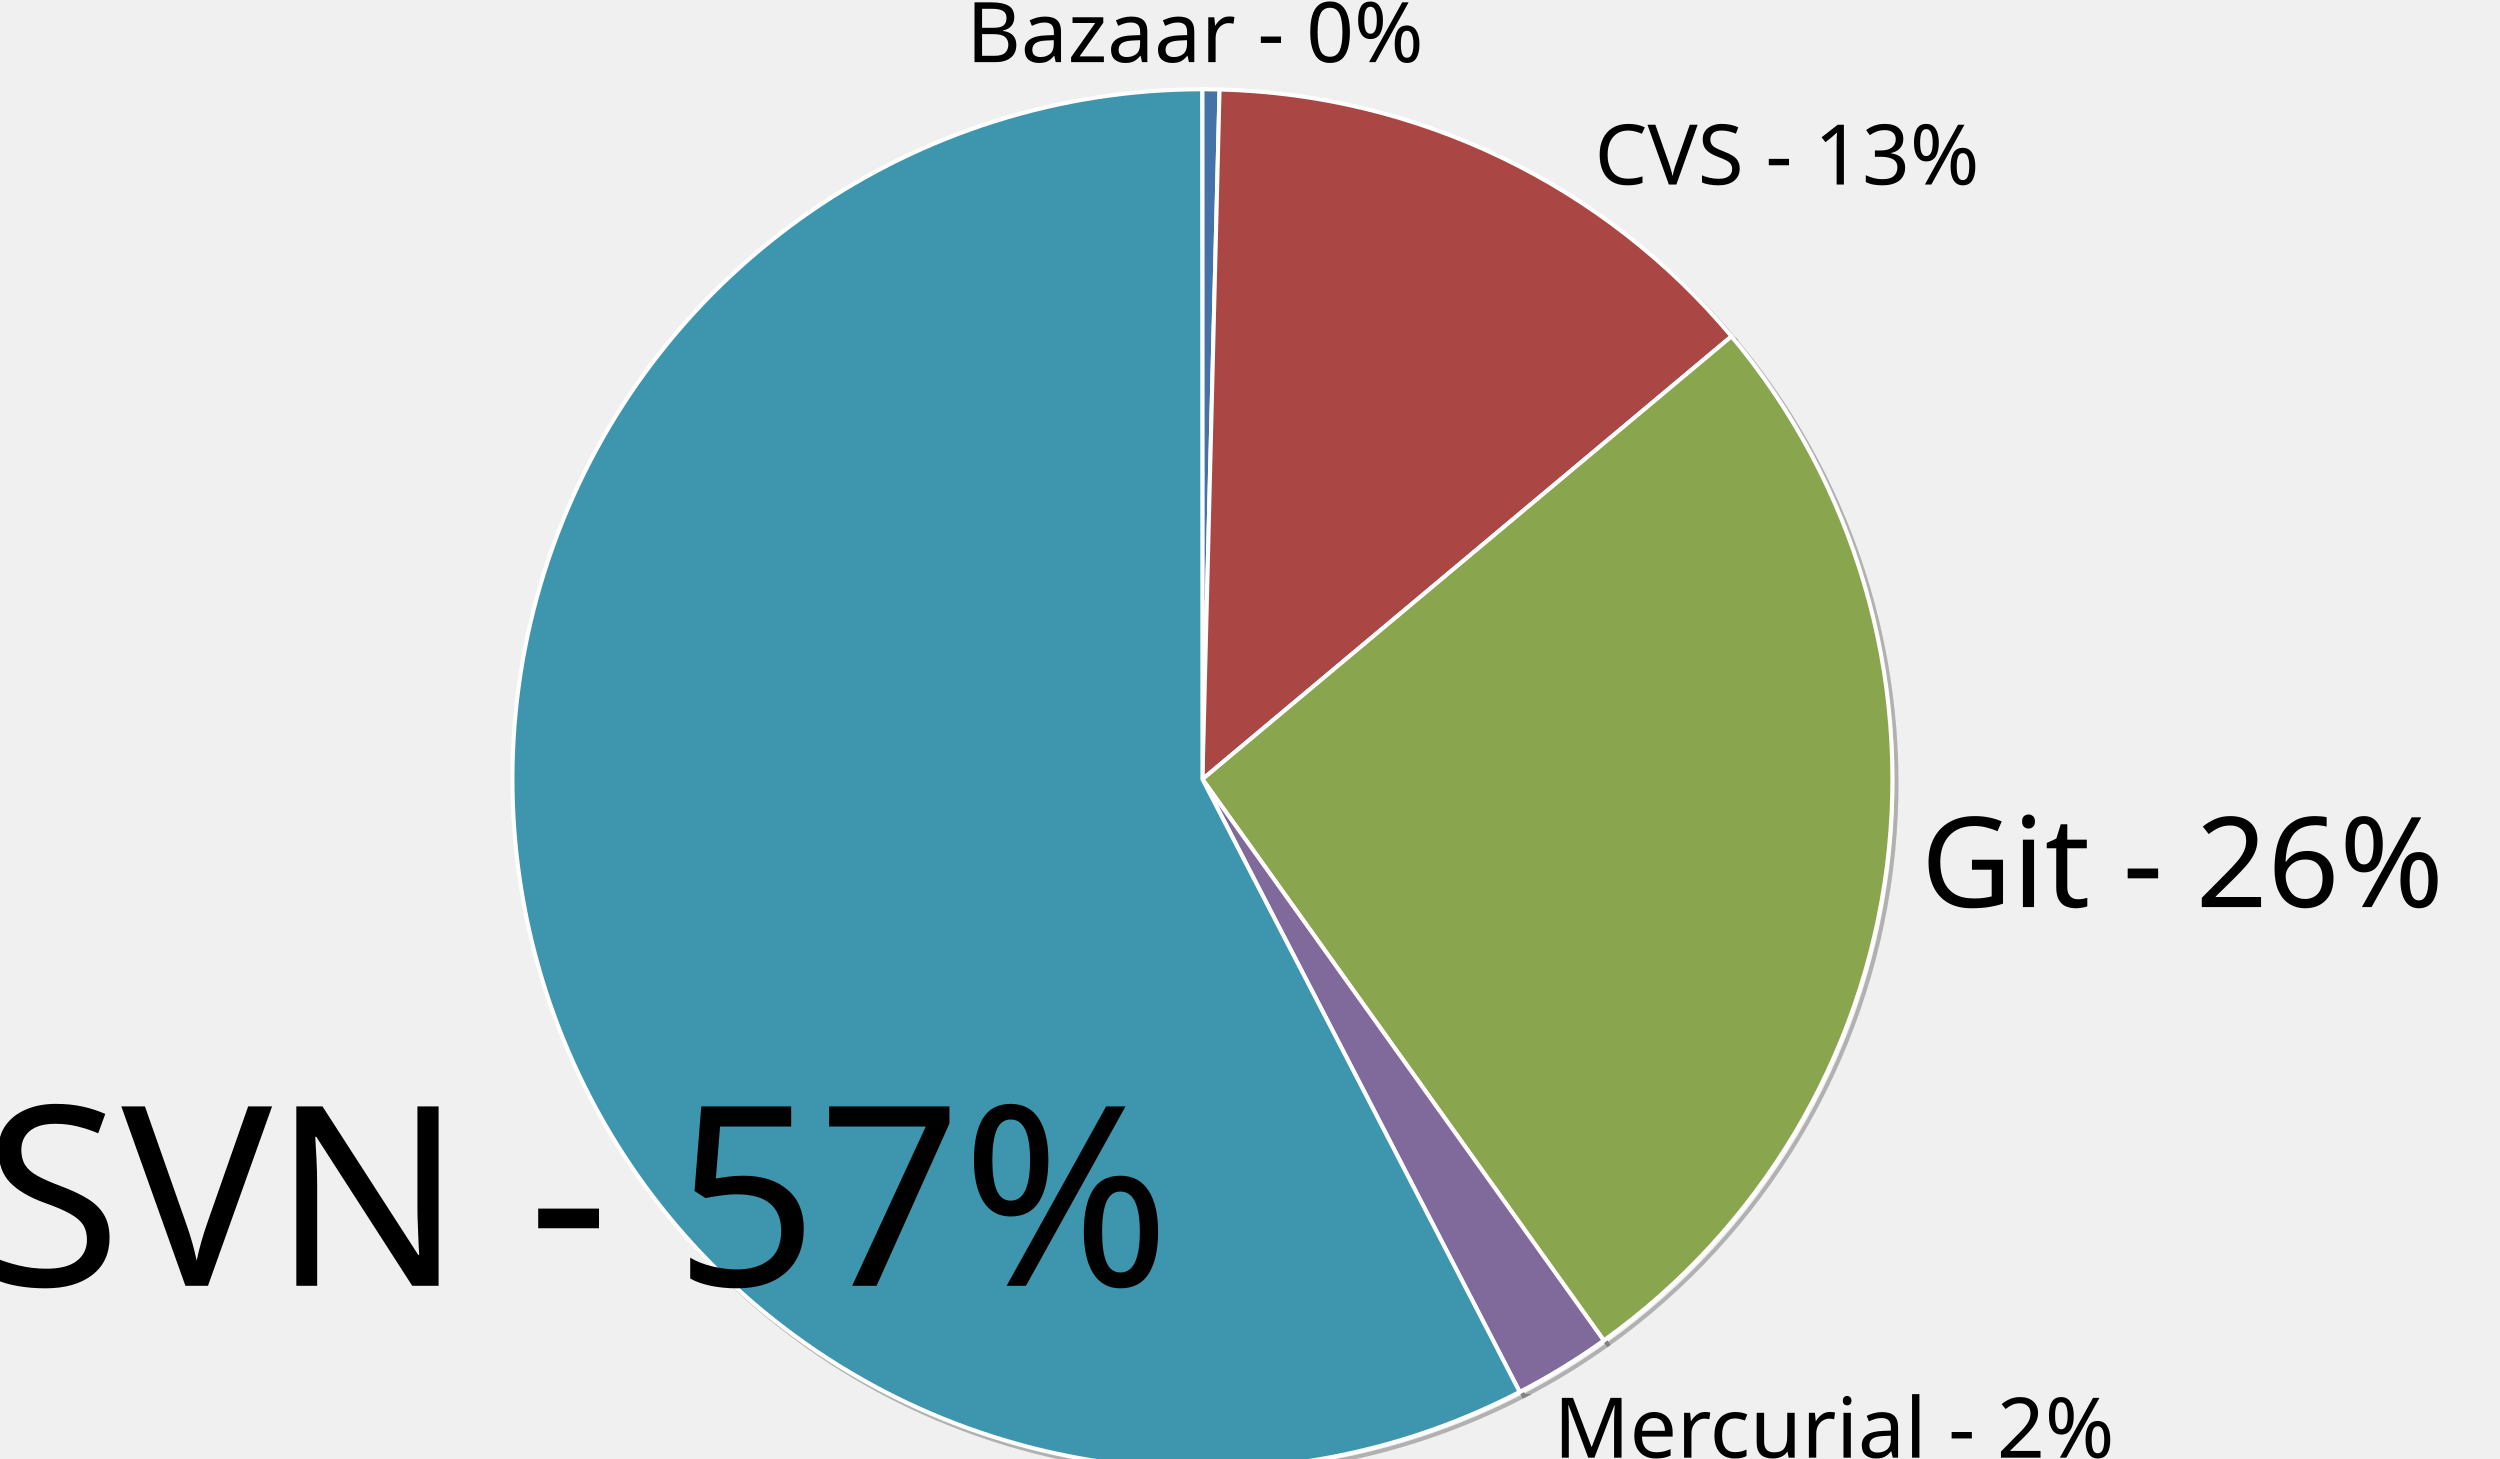
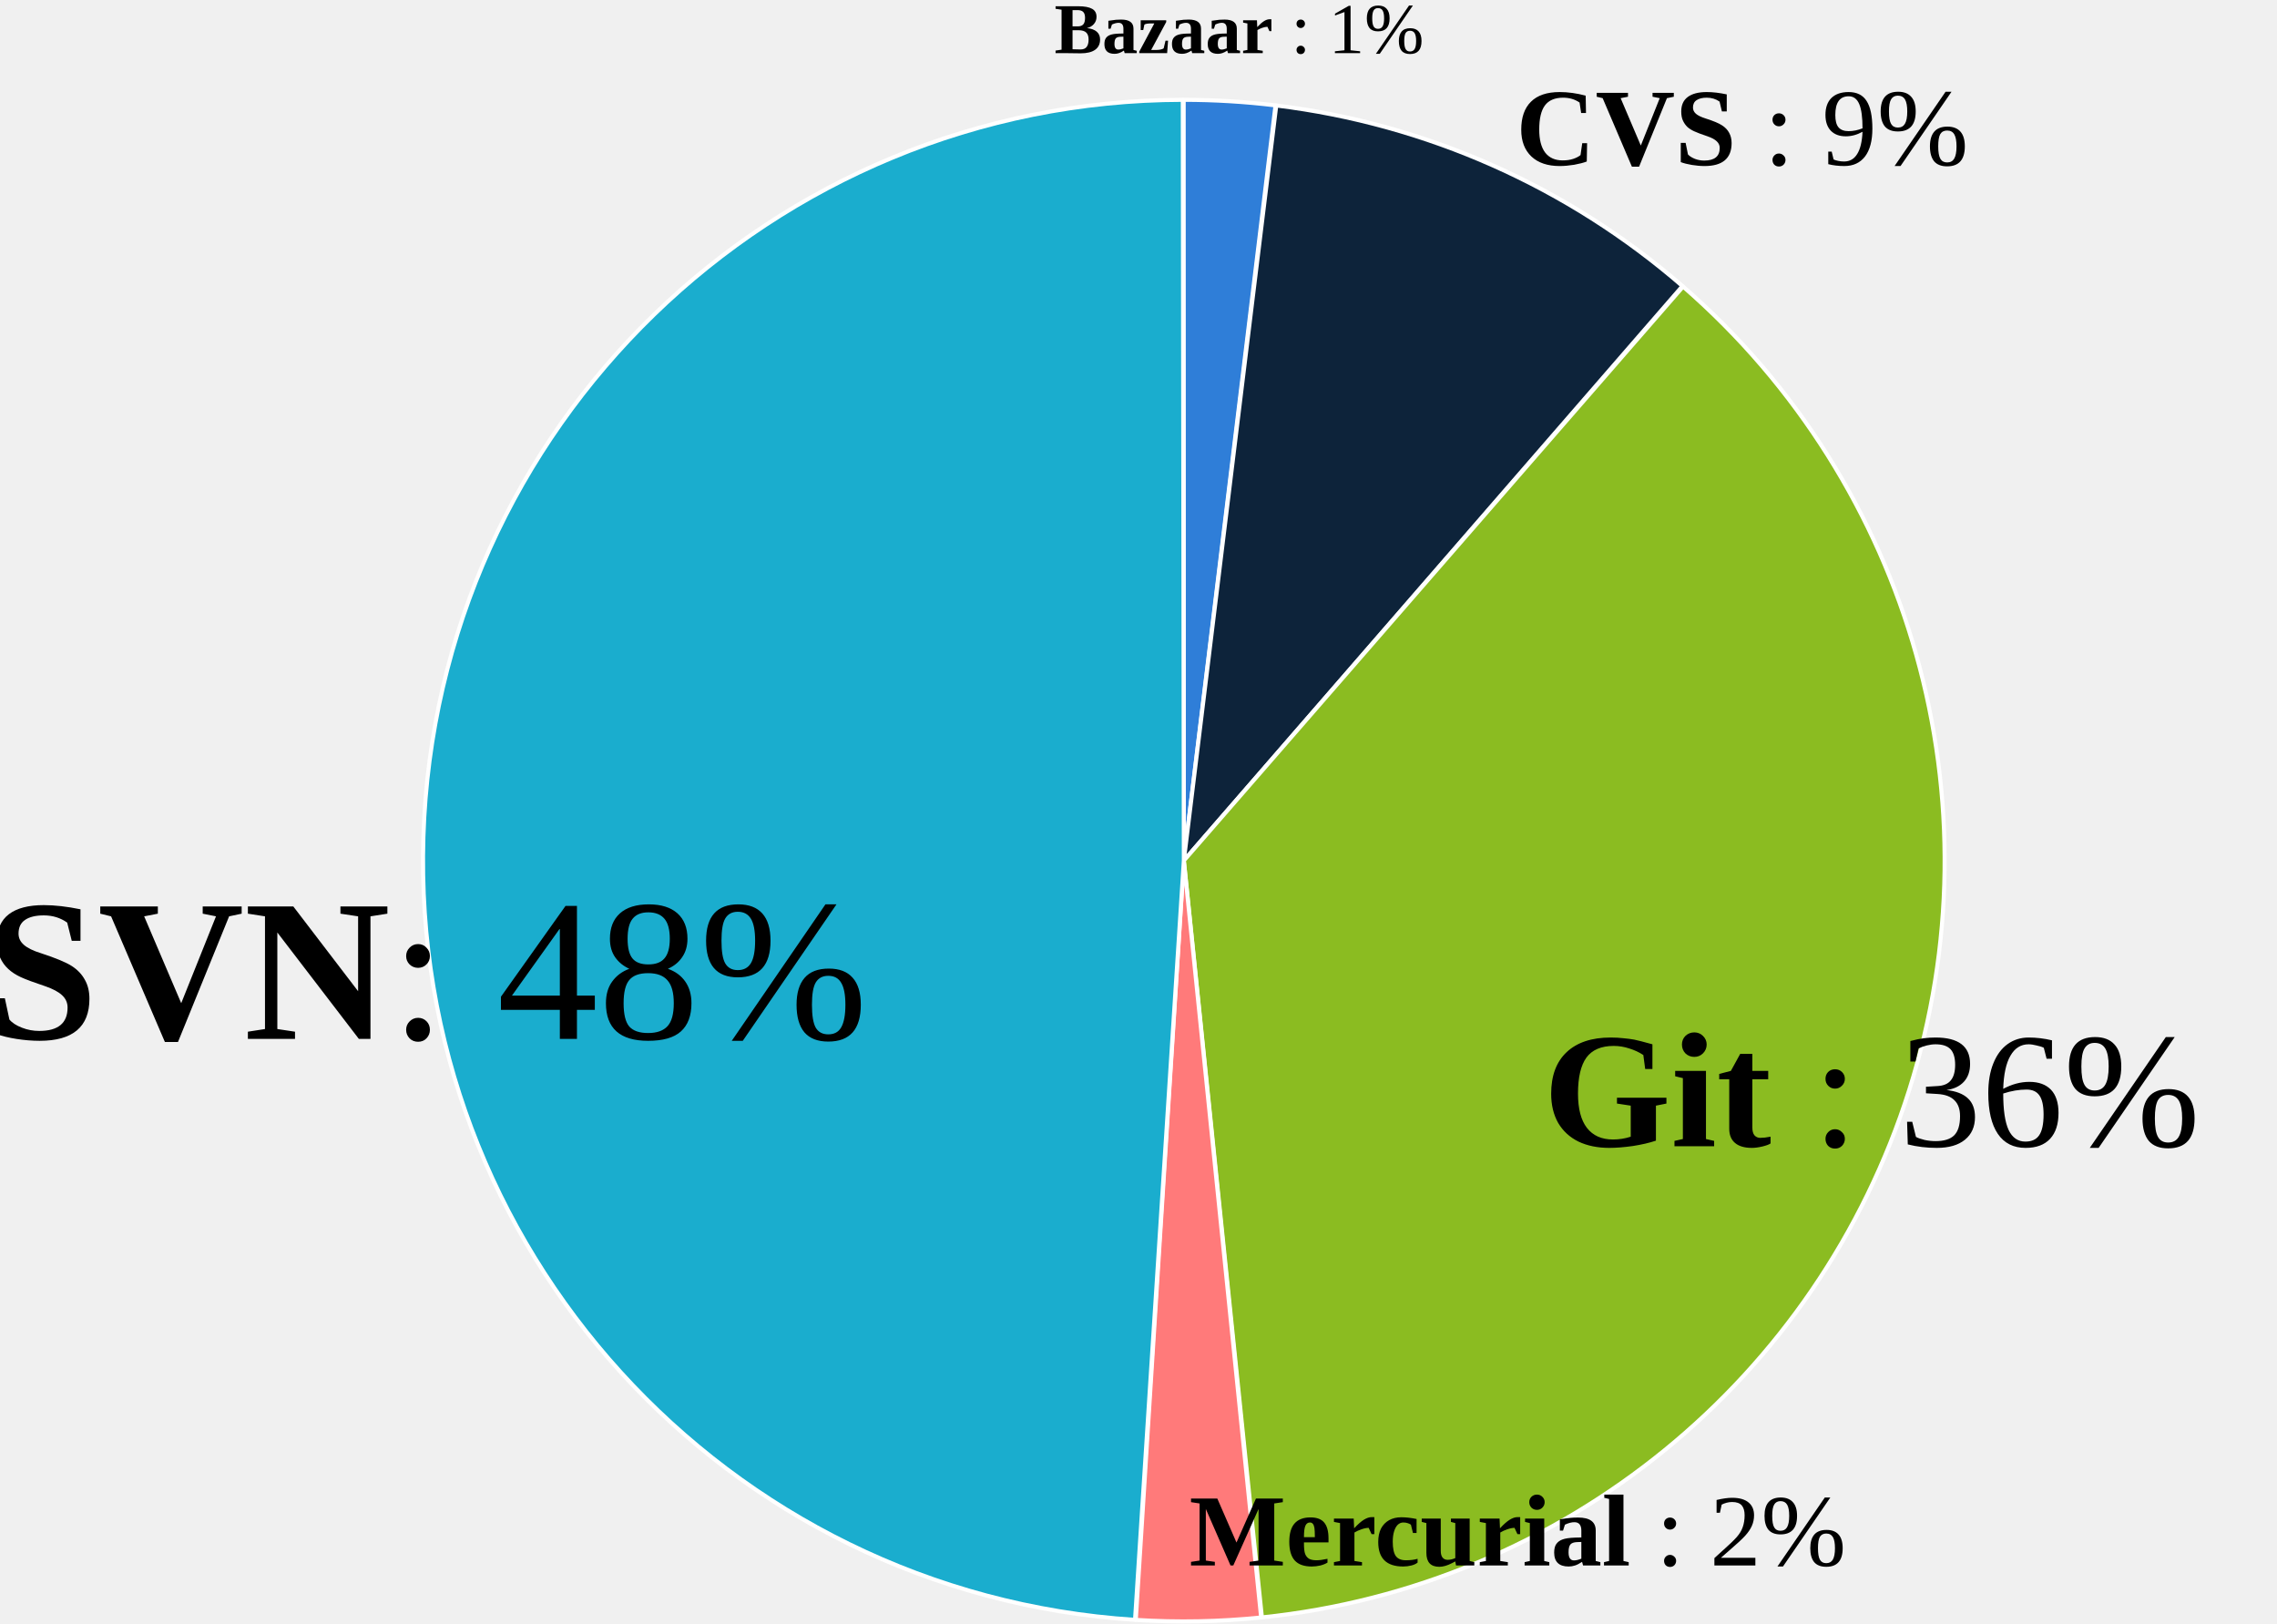
- <svg xmlns="http://www.w3.org/2000/svg" id="svg2" version="1.1" width="477.796" height="278.812" xml:space="preserve">
+ <svg xmlns="http://www.w3.org/2000/svg" version="1.1" width="562.687" height="401.174" id="svg2">
  <defs id="defs6">
-     <clipPath clipPathUnits="userSpaceOnUse" id="clipPath30">
-       <path d="M 0,0 539,0 539,755 0,755 0,0 z" id="path32" />
+     <clipPath id="highcharts-1">
+       <rect rx="0" ry="0" x="0" y="0" width="9999" height="480" id="rect9" style="fill:none" />
    </clipPath>
-     <clipPath clipPathUnits="userSpaceOnUse" id="clipPath38">
-       <path d="m 0,0 539,0 0,754.476 -539,0 L 0,0 z" id="path40" />
-     </clipPath>
-     <clipPath clipPathUnits="userSpaceOnUse" id="clipPath2740">
-       <path d="m 0,0 539,0 0,754.476 -539,0 L 0,0 z" id="path2742" />
-     </clipPath>
-     <clipPath clipPathUnits="userSpaceOnUse" id="clipPath2746">
-       <path d="M 4.968,0 539,0 l 0,296.822 -534.032,0 L 4.968,0 z" id="path2748" />
-     </clipPath>
-     <clipPath clipPathUnits="userSpaceOnUse" id="clipPath2752">
-       <path d="m 4.968,-1.242 534.032,0 0,298.065 -534.032,0 0,-298.065 z" id="path2754" />
-     </clipPath>
-     <clipPath clipPathUnits="userSpaceOnUse" id="clipPath2778">
-       <path d="m 0,0 539,0 0,754.476 -539,0 L 0,0 z" id="path2780" />
-     </clipPath>
-     <clipPath clipPathUnits="userSpaceOnUse" id="clipPath2784">
-       <path d="M 4.968,0 539,0 l 0,296.822 -534.032,0 L 4.968,0 z" id="path2786" />
-     </clipPath>
-     <clipPath clipPathUnits="userSpaceOnUse" id="clipPath2790">
-       <path d="m 4.968,-1.242 534.032,0 0,298.065 -534.032,0 0,-298.065 z" id="path2792" />
-     </clipPath>
-     <clipPath clipPathUnits="userSpaceOnUse" id="clipPath2862">
-       <path d="m 0,0 539,0 0,754.476 -539,0 L 0,0 z" id="path2864" />
-     </clipPath>
-     <clipPath clipPathUnits="userSpaceOnUse" id="clipPath2868">
-       <path d="M 4.968,0 539,0 l 0,296.822 -534.032,0 L 4.968,0 z" id="path2870" />
-     </clipPath>
-     <clipPath clipPathUnits="userSpaceOnUse" id="clipPath2874">
-       <path d="m 4.968,-1.242 534.032,0 0,298.065 -534.032,0 0,-298.065 z" id="path2876" />
+     <clipPath id="highcharts-2">
+       <rect x="0" y="0" width="760" height="455" id="rect12" style="fill:none" />
    </clipPath>
  </defs>
-   <g id="g10" transform="matrix(1.25,0,0,1.25,-110.1873,-33.10265)">
-     <g id="g2776" clip-path="url(#clipPath2778)">
-       <g id="g2782" clip-path="url(#clipPath2784)">
-         <g id="g2788" clip-path="url(#clipPath2790)">
-           <g id="g2794" transform="matrix(0.621,0,0,0.621,11.7984,5.5887)">
-             <path d="m 419.965,56.625 c 1.416,-3e-4 2.831,0.017 4.246,0.052 L 420,226.5 l 0,0 -0.035,-169.875 z" style="fill:none;stroke:#000000;stroke-width:1;stroke-linecap:butt;stroke-linejoin:miter;stroke-miterlimit:10;stroke-opacity:0.047;stroke-dasharray:none" id="path2796" />
-             <path d="m 419.965,56.625 c 1.416,-3e-4 2.831,0.017 4.246,0.052 L 420,226.5 l 0,0 -0.035,-169.875 z" style="fill:none;stroke:#000000;stroke-width:1;stroke-linecap:butt;stroke-linejoin:miter;stroke-miterlimit:10;stroke-opacity:0.098;stroke-dasharray:none" id="path2798" />
-             <path d="m 419.965,56.625 c 1.416,-3e-4 2.831,0.017 4.246,0.052 L 420,226.5 l 0,0 -0.035,-169.875 z" style="fill:none;stroke:#000000;stroke-width:1;stroke-linecap:butt;stroke-linejoin:miter;stroke-miterlimit:10;stroke-opacity:0.145;stroke-dasharray:none" id="path2800" />
-             <path d="m 424.212,56.677 c 48.795,1.21 94.711,23.351 126.043,60.776 L 420,226.5 l 0,0 4.212,-169.823 z" style="fill:none;stroke:#000000;stroke-width:1;stroke-linecap:butt;stroke-linejoin:miter;stroke-miterlimit:10;stroke-opacity:0.047;stroke-dasharray:none" id="path2802" />
-             <path d="m 424.212,56.677 c 48.795,1.21 94.711,23.351 126.043,60.776 L 420,226.5 l 0,0 4.212,-169.823 z" style="fill:none;stroke:#000000;stroke-width:1;stroke-linecap:butt;stroke-linejoin:miter;stroke-miterlimit:10;stroke-opacity:0.098;stroke-dasharray:none" id="path2804" />
-             <path d="m 424.212,56.677 c 48.795,1.21 94.711,23.351 126.043,60.776 L 420,226.5 l 0,0 4.212,-169.823 z" style="fill:none;stroke:#000000;stroke-width:1;stroke-linecap:butt;stroke-linejoin:miter;stroke-miterlimit:10;stroke-opacity:0.145;stroke-dasharray:none" id="path2806" />
-             <path d="m 550.255,117.454 c 30.363,36.269 44.23,83.555 38.262,130.478 -5.968,46.923 -31.229,89.233 -69.704,116.747 L 420,226.5 l 0,0 130.255,-109.046 z" style="fill:none;stroke:#000000;stroke-width:1;stroke-linecap:butt;stroke-linejoin:miter;stroke-miterlimit:10;stroke-opacity:0.047;stroke-dasharray:none" id="path2808" />
-             <path d="m 550.255,117.454 c 30.363,36.269 44.23,83.555 38.262,130.478 -5.968,46.923 -31.229,89.233 -69.704,116.747 L 420,226.5 l 0,0 130.255,-109.046 z" style="fill:none;stroke:#000000;stroke-width:1;stroke-linecap:butt;stroke-linejoin:miter;stroke-miterlimit:10;stroke-opacity:0.098;stroke-dasharray:none" id="path2810" />
-             <path d="m 550.255,117.454 c 30.363,36.269 44.23,83.555 38.262,130.478 -5.968,46.923 -31.229,89.233 -69.704,116.747 L 420,226.5 l 0,0 130.255,-109.046 z" style="fill:none;stroke:#000000;stroke-width:1;stroke-linecap:butt;stroke-linejoin:miter;stroke-miterlimit:10;stroke-opacity:0.145;stroke-dasharray:none" id="path2812" />
-             <path d="m 518.813,364.679 c -6.589,4.712 -13.507,8.947 -20.701,12.672 L 420,226.5 l 0,0 98.813,138.179 z" style="fill:none;stroke:#000000;stroke-width:1;stroke-linecap:butt;stroke-linejoin:miter;stroke-miterlimit:10;stroke-opacity:0.047;stroke-dasharray:none" id="path2814" />
-             <path d="m 518.813,364.679 c -6.589,4.712 -13.507,8.947 -20.701,12.672 L 420,226.5 l 0,0 98.813,138.179 z" style="fill:none;stroke:#000000;stroke-width:1;stroke-linecap:butt;stroke-linejoin:miter;stroke-miterlimit:10;stroke-opacity:0.098;stroke-dasharray:none" id="path2816" />
-             <path d="m 518.813,364.679 c -6.589,4.712 -13.507,8.947 -20.701,12.672 L 420,226.5 l 0,0 98.813,138.179 z" style="fill:none;stroke:#000000;stroke-width:1;stroke-linecap:butt;stroke-linejoin:miter;stroke-miterlimit:10;stroke-opacity:0.145;stroke-dasharray:none" id="path2818" />
-             <path d="M 498.113,377.351 C 435.545,409.749 359.473,400.161 306.901,353.252 254.329,306.343 236.171,231.85 261.26,166.01 286.349,100.171 349.476,56.653 419.934,56.625 L 420,226.5 l 0,0 78.112,150.851 z" style="fill:none;stroke:#000000;stroke-width:1;stroke-linecap:butt;stroke-linejoin:miter;stroke-miterlimit:10;stroke-opacity:0.047;stroke-dasharray:none" id="path2820" />
-             <path d="M 498.113,377.351 C 435.545,409.749 359.473,400.161 306.901,353.252 254.329,306.343 236.171,231.85 261.26,166.01 286.349,100.171 349.476,56.653 419.934,56.625 L 420,226.5 l 0,0 78.112,150.851 z" style="fill:none;stroke:#000000;stroke-width:1;stroke-linecap:butt;stroke-linejoin:miter;stroke-miterlimit:10;stroke-opacity:0.098;stroke-dasharray:none" id="path2822" />
-             <path d="M 498.113,377.351 C 435.545,409.749 359.473,400.161 306.901,353.252 254.329,306.343 236.171,231.85 261.26,166.01 286.349,100.171 349.476,56.653 419.934,56.625 L 420,226.5 l 0,0 78.112,150.851 z" style="fill:none;stroke:#000000;stroke-width:1;stroke-linecap:butt;stroke-linejoin:miter;stroke-miterlimit:10;stroke-opacity:0.145;stroke-dasharray:none" id="path2824" />
-           </g>
-           <g id="g2826" transform="matrix(0.621,0,0,0.621,11.1774,4.9677)">
-             <path d="m 419.965,56.625 c 1.416,-3e-4 2.831,0.017 4.246,0.052 L 420,226.5 l 0,0 -0.035,-169.875 z" style="fill:#4572a7;fill-opacity:1;fill-rule:nonzero;stroke:none" id="path2828" />
-             <path d="m 419.965,56.625 c 1.416,-3e-4 2.831,0.017 4.246,0.052 L 420,226.5 l 0,0 -0.035,-169.875 z" style="fill:none;stroke:#ffffff;stroke-width:1;stroke-linecap:butt;stroke-linejoin:miter;stroke-miterlimit:10;stroke-opacity:1;stroke-dasharray:none" id="path2830" />
-             <path d="m 419.965,56.625 c 1.416,-3e-4 2.831,0.017 4.246,0.052 L 420,226.5 l 0,0 -0.035,-169.875 z" style="fill:#c0c0c0;fill-opacity:0;fill-rule:nonzero;stroke:none" id="path2832" />
-             <path d="m 424.212,56.677 c 48.795,1.21 94.711,23.351 126.043,60.776 L 420,226.5 l 0,0 4.212,-169.823 z" style="fill:#aa4643;fill-opacity:1;fill-rule:nonzero;stroke:none" id="path2834" />
-             <path d="m 424.212,56.677 c 48.795,1.21 94.711,23.351 126.043,60.776 L 420,226.5 l 0,0 4.212,-169.823 z" style="fill:none;stroke:#ffffff;stroke-width:1;stroke-linecap:butt;stroke-linejoin:miter;stroke-miterlimit:10;stroke-opacity:1;stroke-dasharray:none" id="path2836" />
-             <path d="m 424.212,56.677 c 48.795,1.21 94.711,23.351 126.043,60.776 L 420,226.5 l 0,0 4.212,-169.823 z" style="fill:#c0c0c0;fill-opacity:0;fill-rule:nonzero;stroke:none" id="path2838" />
-             <path d="m 550.255,117.454 c 30.363,36.269 44.23,83.555 38.262,130.478 -5.968,46.923 -31.229,89.233 -69.704,116.747 L 420,226.5 l 0,0 130.255,-109.046 z" style="fill:#89a54e;fill-opacity:1;fill-rule:nonzero;stroke:none" id="path2840" />
-             <path d="m 550.255,117.454 c 30.363,36.269 44.23,83.555 38.262,130.478 -5.968,46.923 -31.229,89.233 -69.704,116.747 L 420,226.5 l 0,0 130.255,-109.046 z" style="fill:none;stroke:#ffffff;stroke-width:1;stroke-linecap:butt;stroke-linejoin:miter;stroke-miterlimit:10;stroke-opacity:1;stroke-dasharray:none" id="path2842" />
-             <path d="m 550.255,117.454 c 30.363,36.269 44.23,83.555 38.262,130.478 -5.968,46.923 -31.229,89.233 -69.704,116.747 L 420,226.5 l 0,0 130.255,-109.046 z" style="fill:#c0c0c0;fill-opacity:0;fill-rule:nonzero;stroke:none" id="path2844" />
-             <path d="m 518.813,364.679 c -6.589,4.712 -13.507,8.947 -20.701,12.672 L 420,226.5 l 0,0 98.813,138.179 z" style="fill:#80699b;fill-opacity:1;fill-rule:nonzero;stroke:none" id="path2846" />
-             <path d="m 518.813,364.679 c -6.589,4.712 -13.507,8.947 -20.701,12.672 L 420,226.5 l 0,0 98.813,138.179 z" style="fill:none;stroke:#ffffff;stroke-width:1;stroke-linecap:butt;stroke-linejoin:miter;stroke-miterlimit:10;stroke-opacity:1;stroke-dasharray:none" id="path2848" />
-             <path d="m 518.813,364.679 c -6.589,4.712 -13.507,8.947 -20.701,12.672 L 420,226.5 l 0,0 98.813,138.179 z" style="fill:#c0c0c0;fill-opacity:0;fill-rule:nonzero;stroke:none" id="path2850" />
-             <path d="M 498.113,377.351 C 435.545,409.749 359.473,400.161 306.901,353.252 254.329,306.343 236.171,231.85 261.26,166.01 286.349,100.171 349.476,56.653 419.934,56.625 L 420,226.5 l 0,0 78.112,150.851 z" style="fill:#3d96ae;fill-opacity:1;fill-rule:nonzero;stroke:none" id="path2852" />
-             <path d="M 498.113,377.351 C 435.545,409.749 359.473,400.161 306.901,353.252 254.329,306.343 236.171,231.85 261.26,166.01 286.349,100.171 349.476,56.653 419.934,56.625 L 420,226.5 l 0,0 78.112,150.851 z" style="fill:none;stroke:#ffffff;stroke-width:1;stroke-linecap:butt;stroke-linejoin:miter;stroke-miterlimit:10;stroke-opacity:1;stroke-dasharray:none" id="path2854" />
-             <path d="M 498.113,377.351 C 435.545,409.749 359.473,400.161 306.901,353.252 254.329,306.343 236.171,231.85 261.26,166.01 286.349,100.171 349.476,56.653 419.934,56.625 L 420,226.5 l 0,0 78.112,150.851 z" style="fill:#c0c0c0;fill-opacity:0;fill-rule:nonzero;stroke:none" id="path2856" />
-           </g>
-         </g>
-       </g>
-     </g>
-     <g id="g2860" clip-path="url(#clipPath2862)">
-       <text id="text2888" x="289.049" y="24.616" style="font-size:7.452px">
-         <tspan id="tspan2890" y="24.616" x="289.049" style="font-size:6.831px;font-variant:normal;font-weight:bold;writing-mode:lr-tb;fill:#000000;fill-opacity:1;fill-rule:nonzero;stroke:none;font-family:Verdana;-inkscape-font-specification:Verdana-Bold" />
-       </text>
-       <text id="text2904" x="307.058" y="24.616" style="font-size:7.452px">
-         <tspan id="tspan2906" y="24.616" x="307.058" style="font-size:6.831px;font-variant:normal;font-weight:normal;writing-mode:lr-tb;fill:#000000;fill-opacity:1;fill-rule:nonzero;stroke:none;font-family:Verdana;-inkscape-font-specification:Verdana" />
-       </text>
-       <text id="text2928" x="348.885" y="36.926" style="font-size:7.452px">
-         <tspan id="tspan2930" y="36.926" x="348.885" style="font-size:6.831px;font-variant:normal;font-weight:normal;writing-mode:lr-tb;fill:#000000;fill-opacity:1;fill-rule:nonzero;stroke:none;font-family:Verdana;-inkscape-font-specification:Verdana" />
-       </text>
-       <text id="text2992" x="450.397" y="164.389" style="font-size:7.452px">
-         <tspan id="tspan2994" y="164.389" x="450.397" style="font-size:6.831px;font-variant:normal;font-weight:bold;writing-mode:lr-tb;fill:#000000;fill-opacity:1;fill-rule:nonzero;stroke:none;font-family:Verdana;-inkscape-font-specification:Verdana-Bold" />
-       </text>
-       <text id="text2996" x="456.607" y="164.389" style="font-size:7.452px">
-         <tspan id="tspan2998" y="164.389" x="456.607" style="font-size:6.831px;font-variant:normal;font-weight:normal;writing-mode:lr-tb;fill:#000000;fill-opacity:1;fill-rule:nonzero;stroke:none;font-family:Verdana;-inkscape-font-specification:Verdana" />
-       </text>
-       <text id="text3048" x="379.649" y="254.592" style="font-size:7.452px">
-         <tspan id="tspan3050" y="254.592" x="379.649" style="font-size:6.831px;font-variant:normal;font-weight:normal;writing-mode:lr-tb;fill:#000000;fill-opacity:1;fill-rule:nonzero;stroke:none;font-family:Verdana;-inkscape-font-specification:Verdana" />
-       </text>
-       <text id="text3100" x="123.461" y="178.124" style="font-size:7.452px">
-         <tspan id="tspan3102" y="178.124" x="123.461" style="font-size:6.831px;font-variant:normal;font-weight:normal;writing-mode:lr-tb;fill:#000000;fill-opacity:1;fill-rule:nonzero;stroke:none;font-family:Verdana;-inkscape-font-specification:Verdana" />
-       </text>
-       <text xml:space="preserve" style="font-size:38.4px;font-style:normal;font-weight:normal;line-height:125%;letter-spacing:0px;word-spacing:0px;fill:#000000;fill-opacity:1;stroke:none;font-family:Sans" x="85.619" y="223.069" id="text11040">
-         <tspan id="tspan11042" x="85.619" y="223.069">SVN - 57%</tspan>
-       </text>
-       <text xml:space="preserve" style="font-size:12.8px;font-style:normal;font-weight:normal;line-height:125%;letter-spacing:0px;word-spacing:0px;fill:#000000;fill-opacity:1;stroke:none;font-family:Sans" x="235.915" y="35.982" id="text11044">
-         <tspan id="tspan11046" x="235.915" y="35.982">Bazaar - 0%</tspan>
-       </text>
-       <text xml:space="preserve" style="font-size:12.8px;font-style:normal;font-weight:normal;line-height:125%;letter-spacing:0px;word-spacing:0px;fill:#000000;fill-opacity:1;stroke:none;font-family:Sans" x="331.95" y="54.691" id="text11048">
-         <tspan id="tspan11050" x="331.95" y="54.691">CVS - 13%</tspan>
-       </text>
-       <text xml:space="preserve" style="font-size:19.2px;font-style:normal;font-weight:normal;line-height:125%;letter-spacing:0px;word-spacing:0px;fill:#000000;fill-opacity:1;stroke:none;font-family:Sans" x="381.839" y="165.161" id="text11052">
-         <tspan id="tspan11054" x="381.839" y="165.161">Git - 26%</tspan>
-       </text>
-       <text xml:space="preserve" style="font-size:12.8px;font-style:normal;font-weight:normal;line-height:125%;letter-spacing:0px;word-spacing:0px;fill:#000000;fill-opacity:1;stroke:none;font-family:Sans" x="325.713" y="249.35" id="text11056">
-         <tspan id="tspan11058" x="325.713" y="249.35">Mercurial - 2%</tspan>
-       </text>
-     </g>
+   <g id="g18" clip-path="url(#highcharts-2)" style="visibility:visible" transform="translate(-87.45283,-15.32932)" zIndex="0.1" visibility="visible" class="highcharts-series highcharts-tracker">
+     <path style="fill:#2f7ed8;stroke:#ffffff;stroke-width:1;stroke-linejoin:round" id="path30" d="m 379.962,40 a 188,188 0 0 1 22.693,1.37 L 380,228 a 0,0 0 0 0 0,0 z" />
+     <path style="fill:#0d233a;stroke:#ffffff;stroke-width:1;stroke-linejoin:round" id="path32" d="M 402.841,41.393 A 188,188 0 0 1 503.227,86.017 L 380,228 a 0,0 0 0 0 0,0 z" />
+     <path style="fill:#8bbc21;stroke:#ffffff;stroke-width:1;stroke-linejoin:round" id="path34" d="M 503.369,86.141 A 188,188 0 0 1 399.292,415.008 L 380,228 a 0,0 0 0 0 0,0 z" />
+     <path style="fill:#ff7a7a;stroke:#ffffff;stroke-width:1;stroke-linejoin:round;fill-opacity:1" id="path36" d="m 399.105,415.027 a 188,188 0 0 1 -30.979,0.598 L 380,228 a 0,0 0 0 0 0,0 z" />
+     <path style="fill:#1aadce;stroke:#ffffff;stroke-width:1;stroke-linejoin:round" id="path38" d="M 367.938,415.613 A 188,188 0 0 1 379.739,40 L 380,228 a 0,0 0 0 0 0,0 z" />
+   </g>
+   <g id="g44" visibility="visible" transform="matrix(1.607716,0,0,1.607716,255.7244,-10.99025)" style="visibility:visible" zIndex="1">
+     <text id="text46" zIndex="1" style="font-size:11px;line-height:14px;color:#000000;fill:#000000" y="15" x="3">
+       <tspan id="tspan48" x="3" style="font-weight:bold">Bazaar</tspan>
+       <tspan id="tspan50" dx="0">: 1%</tspan>
+     </text>
+   </g>
+   <g id="g52" visibility="visible" transform="matrix(2.473679,0,0,2.473679,367.1901,3.652727)" style="visibility:visible" zIndex="1">
+     <text id="text54" zIndex="1" style="font-size:11px;line-height:14px;color:#000000;fill:#000000" y="15" x="3">
+       <tspan id="tspan56" x="3" style="font-weight:bold">CVS</tspan>
+       <tspan id="tspan58" dx="0">: 9%</tspan>
+     </text>
+   </g>
+   <g id="g60" visibility="visible" transform="matrix(3.689986,0,0,3.689986,370.2909,227.9019)" style="visibility:visible" zIndex="1">
+     <text id="text62" zIndex="1" style="font-size:11px;line-height:14px;color:#000000;fill:#000000" y="15" x="3">
+       <tspan id="tspan64" x="3" style="font-weight:bold">Git</tspan>
+       <tspan id="tspan66" dx="0">: 36%</tspan>
+     </text>
+   </g>
+   <g id="g68" visibility="visible" transform="matrix(2.297414,0,0,2.297414,286.9984,352.3887)" style="visibility:visible" zIndex="1">
+     <text id="text70" zIndex="1" style="font-size:11px;line-height:14px;color:#000000;fill:#000000" y="15" x="3">
+       <tspan id="tspan72" x="3" style="font-weight:bold">Mercurial</tspan>
+       <tspan id="tspan74" dx="0">: 2%</tspan>
+     </text>
+   </g>
+   <g id="g76" visibility="visible" transform="matrix(3.005731,0,0,3.005731,-48.05365,182.3475)" style="visibility:visible" zIndex="1">
+     <text id="text78" zIndex="1" style="font-size:16.632px;line-height:14px;color:#000000;fill:#000000" y="24.749" x="14.794">
+       <tspan id="tspan82" dx="0 0 0 0">
+         <tspan style="font-weight:bold;-inkscape-font-specification:Sans Bold" id="tspan3129">SVN</tspan>
+ : 48%</tspan>
+     </text>
  </g>
</svg>
